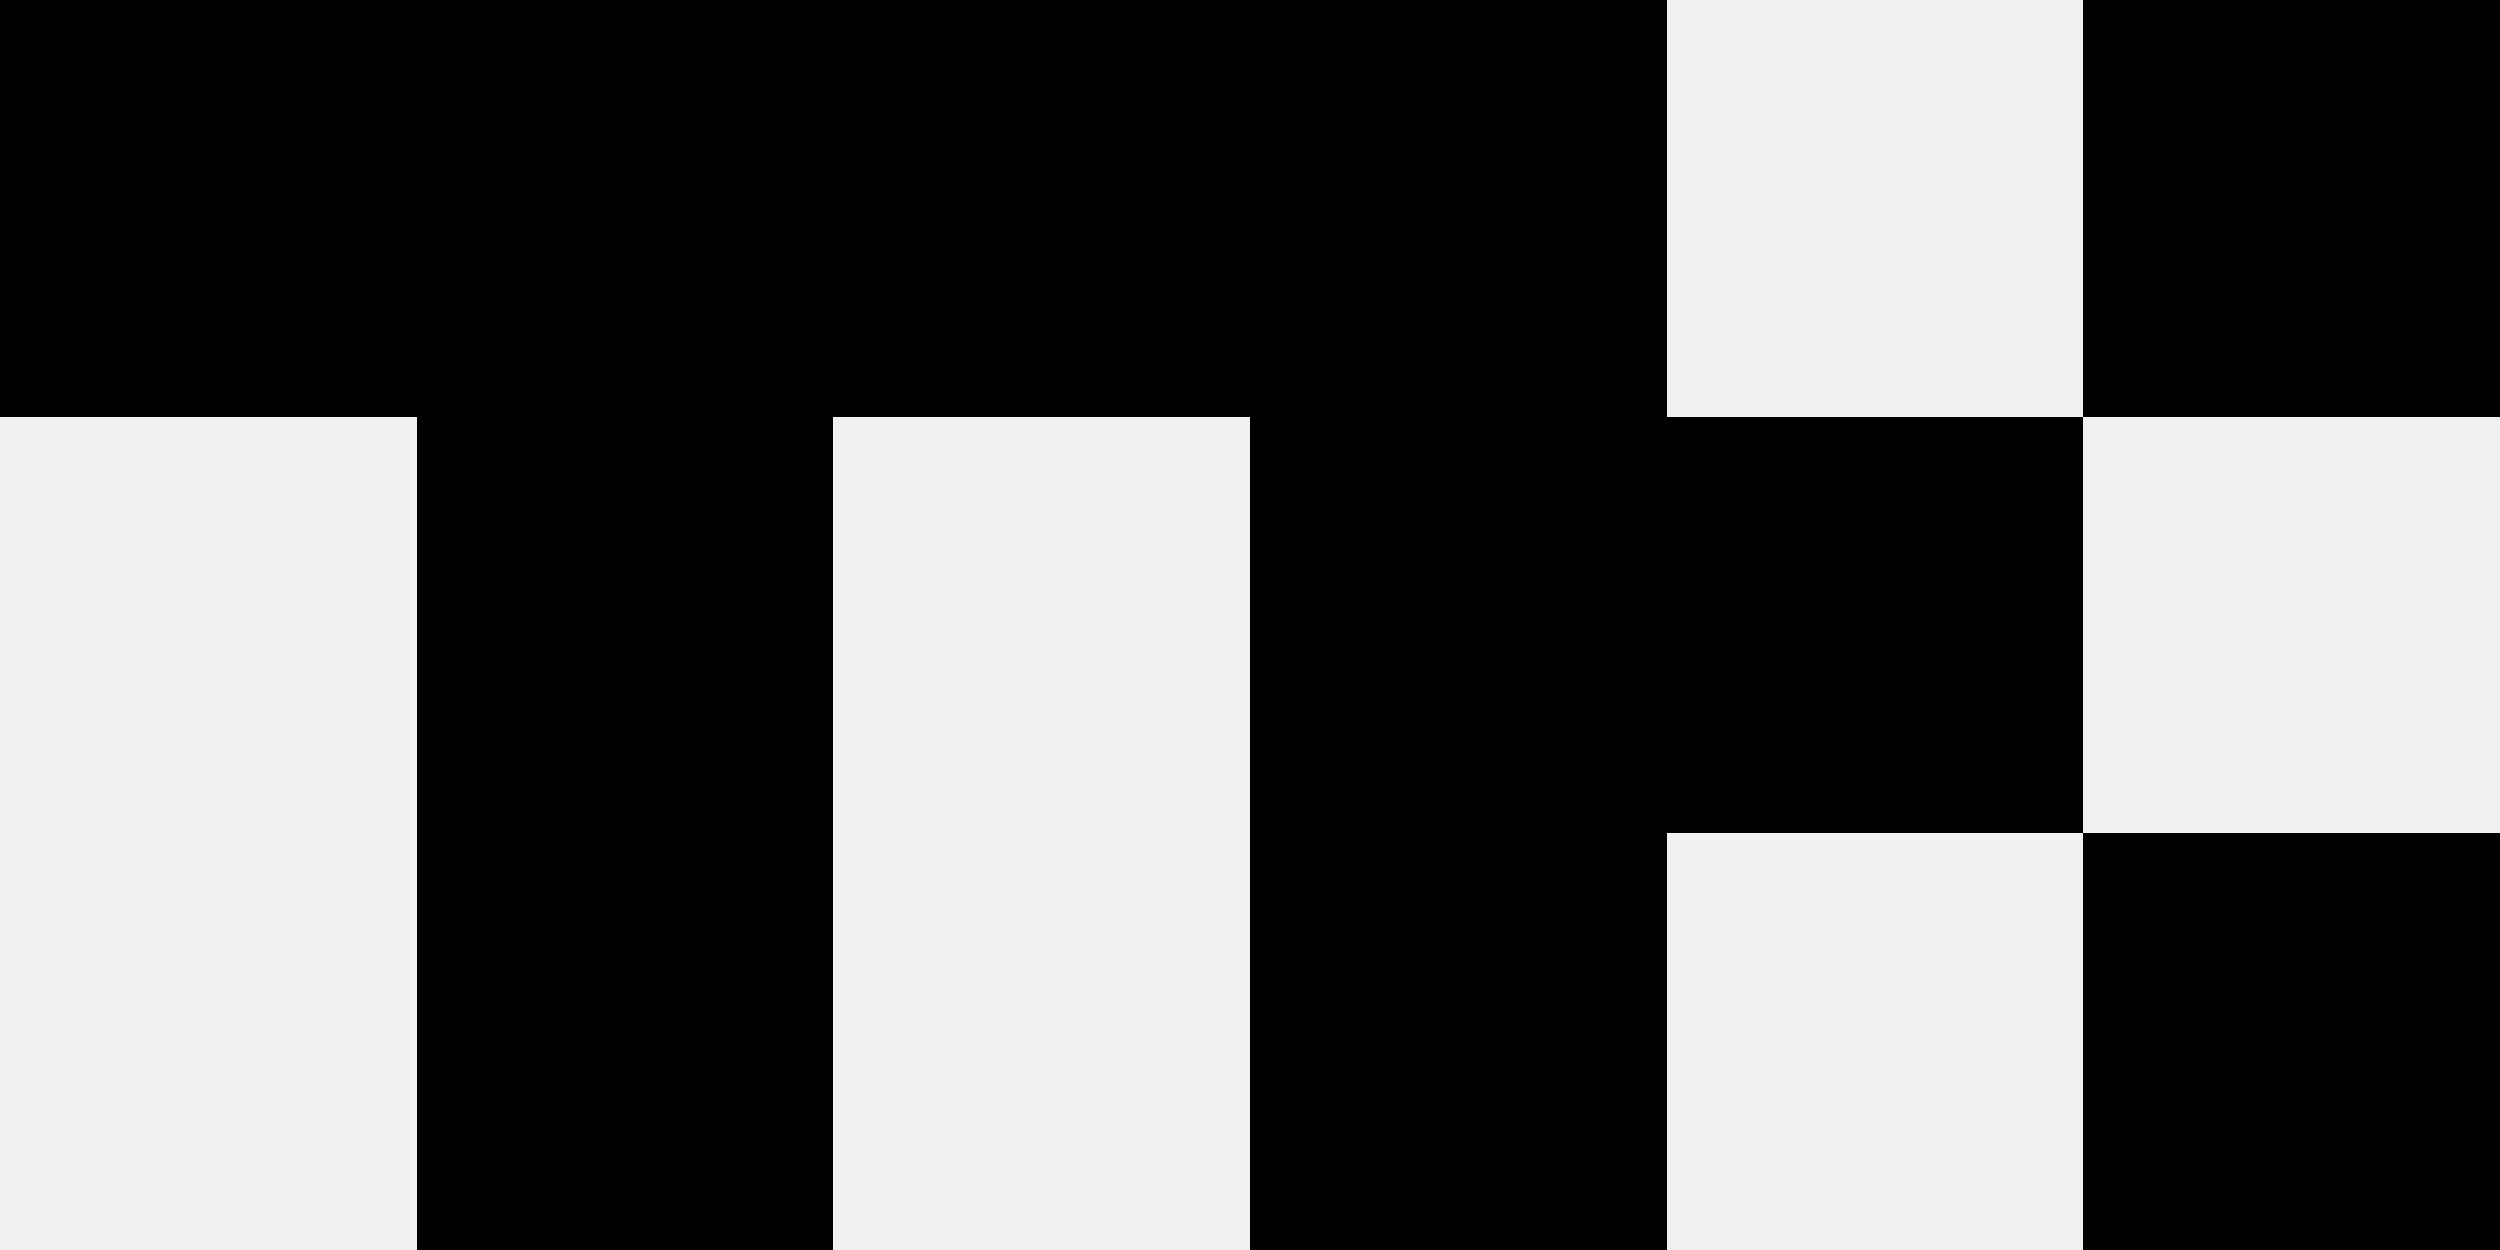
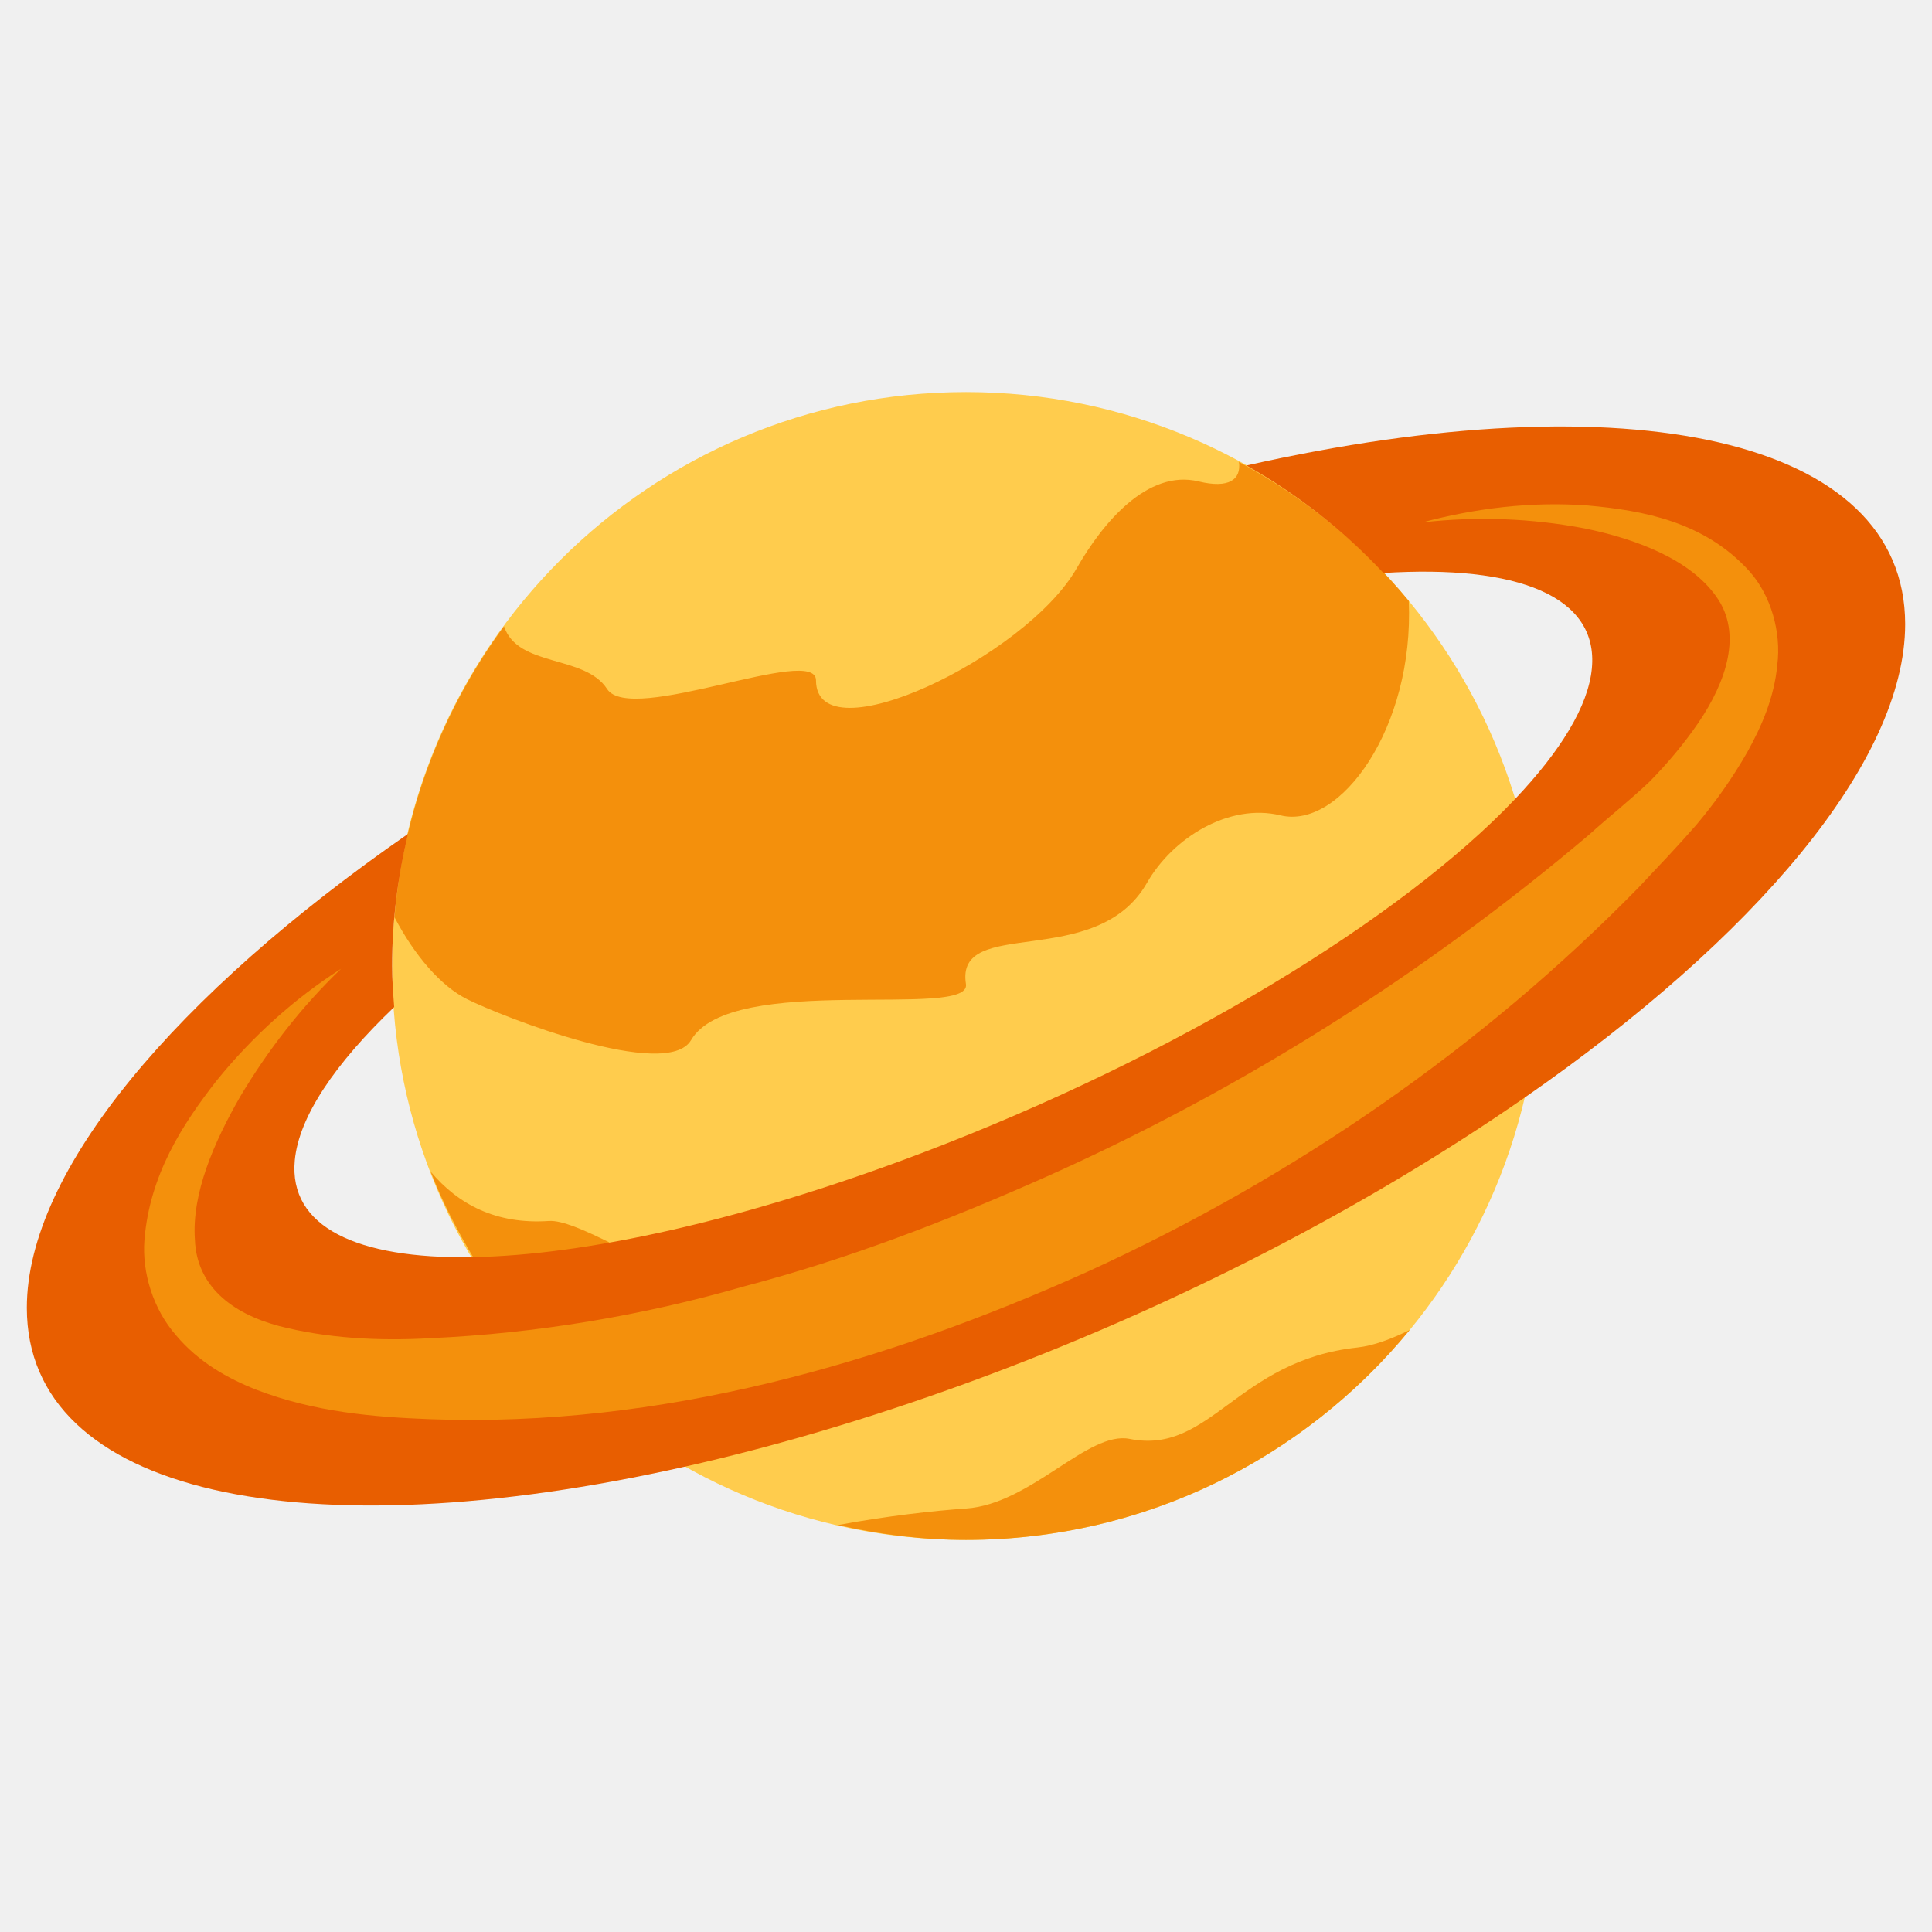
- <svg xmlns="http://www.w3.org/2000/svg" viewBox="0 -0.5 6 3" shape-rendering="crispEdges">
-   <path stroke="#000000" d="M0 0h4M5 0h1M1 1h1M3 1h2M1 2h1M3 2h1M5 2h1" />
-   <style>
-         path {
-             stroke: #000;
-         }
- 
-         @media (prefers-color-scheme: dark) {
-             path {
-                 stroke: #FFF;
-             }
-         }
-     </style>
+ <svg xmlns="http://www.w3.org/2000/svg" viewBox="0 0 36 36" width="36" height="36">
+   <circle fill="#FFCC4D" cx="18" cy="18" r="10.694" />
+   <path fill="#F4900C" d="M10.229 22.751c-.985.067-1.689-.308-2.203-.917.214.557.487 1.081.788 1.588.771.289 1.591.41 2.54-.272-.463-.227-.88-.415-1.125-.399zM23.086 8.608c.045.328-.187.5-.75.363-.955-.232-1.793.776-2.274 1.619-.947 1.657-4.854 3.524-4.857 2.087-.001-.679-3.452.843-3.893.161-.417-.644-1.663-.396-1.921-1.168-1.135 1.544-1.869 3.402-2.04 5.422.377.718.864 1.282 1.352 1.526.66.33 3.726 1.528 4.174.763.747-1.276 5.229-.373 5.122-1.044-.205-1.285 2.427-.23 3.373-1.886.482-.843 1.533-1.49 2.489-1.258 1.116.271 2.493-1.643 2.389-3.996-.871-1.057-1.951-1.931-3.164-2.589zm3.181 16.175c-.338.166-.671.293-.975.326-2.248.243-2.734 2.005-4.242 1.703-.777-.156-1.837 1.214-3.05 1.297-.611.042-1.489.141-2.386.308.768.175 1.565.277 2.386.277 3.331 0 6.305-1.523 8.267-3.911z" />
+   <path fill="#E85E00" d="M23.225 8.674c.953.535 1.811 1.213 2.554 2.003 2.491-.157 4.01.429 3.883 1.777-.066.705-.585 1.542-1.431 2.435-2.108 2.221-6.309 4.796-11.07 6.602-3.309 1.255-6.258 1.9-8.366 1.934-2.145.035-3.418-.563-3.302-1.803.076-.815.752-1.806 1.852-2.857-.019-.255-.039-.507-.039-.765 0-.848.109-1.669.296-2.461C3.3 18.522.5 21.807.5 24.369c0 3.487 5.162 4.558 12.275 2.957 1.65-.371 3.405-.886 5.225-1.549 3.9-1.419 7.489-3.3 10.399-5.317 4.301-2.983 7.101-6.268 7.101-8.83 0-3.486-5.162-4.558-12.275-2.956z" />
+   <path fill="#F4900C" d="M6.356 18.051c-.742.711-1.369 1.524-1.88 2.382-.49.852-.907 1.811-.844 2.671.035.856.682 1.366 1.558 1.602.874.227 1.845.287 2.834.229 1.962-.089 3.93-.415 5.841-.965 1.924-.505 3.791-1.225 5.615-2.036 3.648-1.628 7.068-3.789 10.132-6.382.368-.333.771-.649 1.124-.986.333-.337.647-.713.91-1.097.522-.768.826-1.667.335-2.352-.49-.696-1.495-1.075-2.453-1.271-.981-.187-2.01-.23-3.03-.111.992-.265 2.037-.395 3.088-.316 1.03.092 2.172.3 3.008 1.221.41.457.599 1.145.524 1.746-.057.611-.293 1.15-.563 1.635-.278.485-.59.925-.945 1.348-.352.404-.709.777-1.072 1.163-2.932 2.994-6.44 5.414-10.261 7.159-3.816 1.72-7.974 2.911-12.261 2.754-1.056-.04-2.157-.133-3.236-.548-.534-.209-1.082-.517-1.5-1.016-.429-.49-.635-1.171-.589-1.774.098-1.213.704-2.152 1.349-2.976.664-.819 1.447-1.525 2.316-2.08z" />
</svg>
